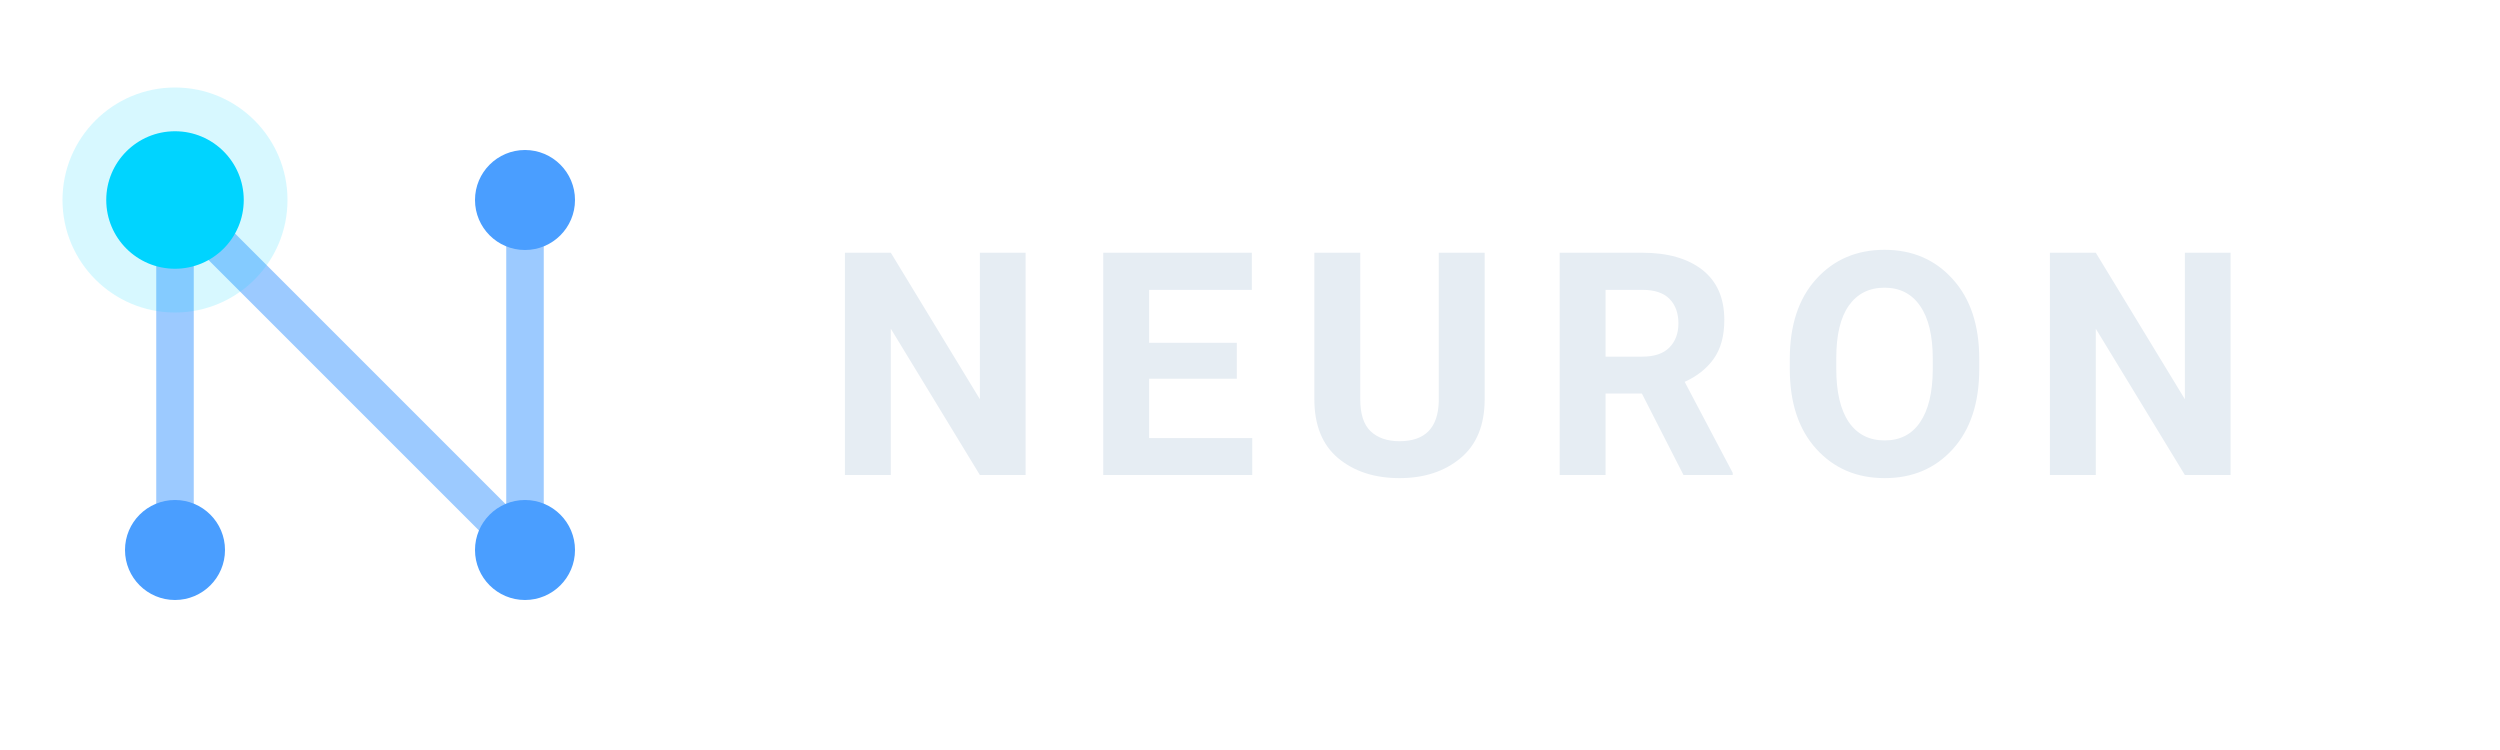
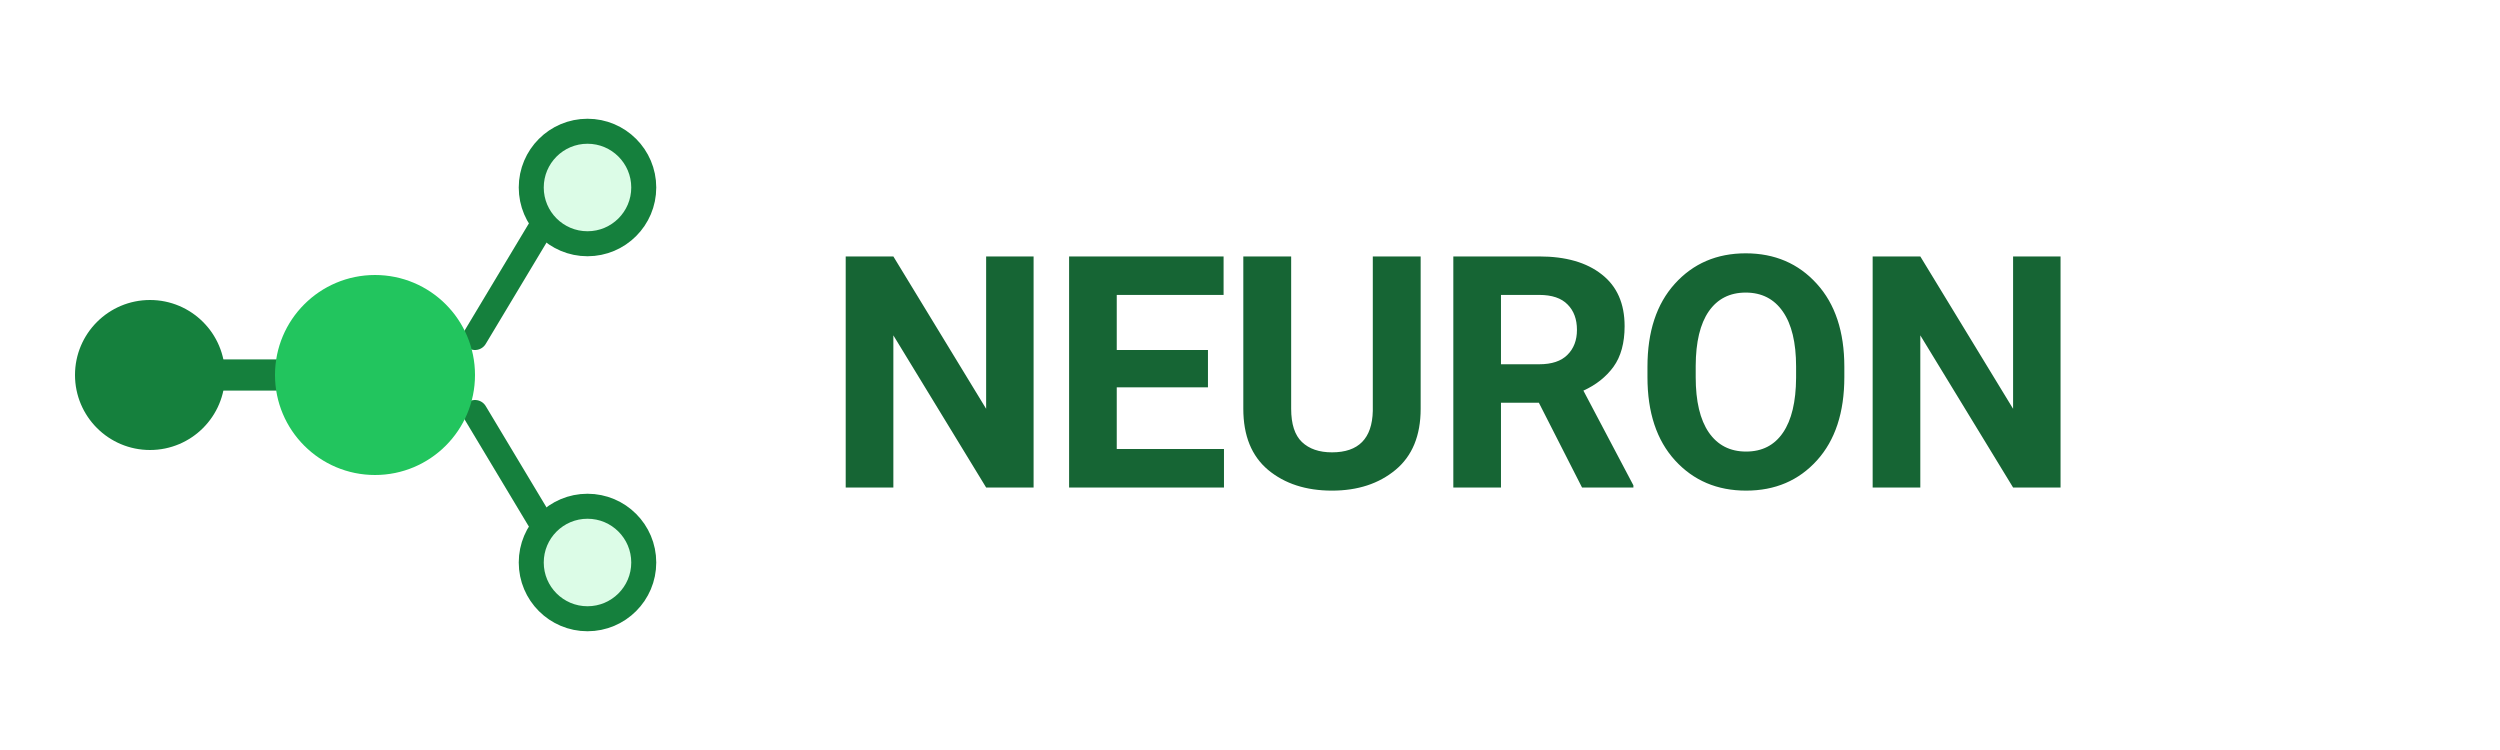
<svg xmlns="http://www.w3.org/2000/svg" viewBox="0 0 200 60" width="200" height="60" role="img" aria-labelledby="neuron-logo-title">
-   <g fill="none" stroke="#4A9EFF" stroke-width="3" stroke-linecap="round" stroke-linejoin="round" opacity="0.55">
-     <path d="M14 44 V16" />
-     <path d="M14 16 L42 44" />
-     <path d="M42 44 V16" />
+   <g stroke="#15803d" stroke-linecap="round">
+     <line x1="16" y1="30" x2="22" y2="30" stroke-width="2.5" />
+     <line x1="38" y1="27" x2="44" y2="17" stroke-width="2" />
+     <line x1="38" y1="33" x2="44" y2="43" stroke-width="2" />
  </g>
-   <circle cx="14" cy="44" r="4" fill="#4A9EFF" />
-   <circle cx="42" cy="44" r="4" fill="#4A9EFF" />
-   <circle cx="42" cy="16" r="4" fill="#4A9EFF" />
-   <circle cx="14" cy="16" r="9" fill="#00D4FF" opacity="0.16" />
-   <circle cx="14" cy="16" r="5.5" fill="#00D4FF" />
-   <text x="66" y="38" font-family="-apple-system, BlinkMacSystemFont, 'Segoe UI', Roboto, Helvetica, Arial, sans-serif" font-size="25" font-weight="700" letter-spacing="3" fill="#E6EDF3">NEURON</text>
+   <circle cx="12" cy="30" r="6" fill="#15803d" />
+   <circle cx="30" cy="30" r="8" fill="#22c55e" />
+   <circle cx="47" cy="15" r="4.5" fill="#dcfce7" stroke="#15803d" stroke-width="2" />
+   <circle cx="47" cy="45" r="4.5" fill="#dcfce7" stroke="#15803d" stroke-width="2" />
+   <text x="66" y="39" font-family="system-ui, -apple-system, 'Segoe UI', Roboto, Helvetica, Arial, sans-serif" font-size="26" font-weight="700" letter-spacing="-0.5" fill="#166534">NEURON</text>
</svg>
